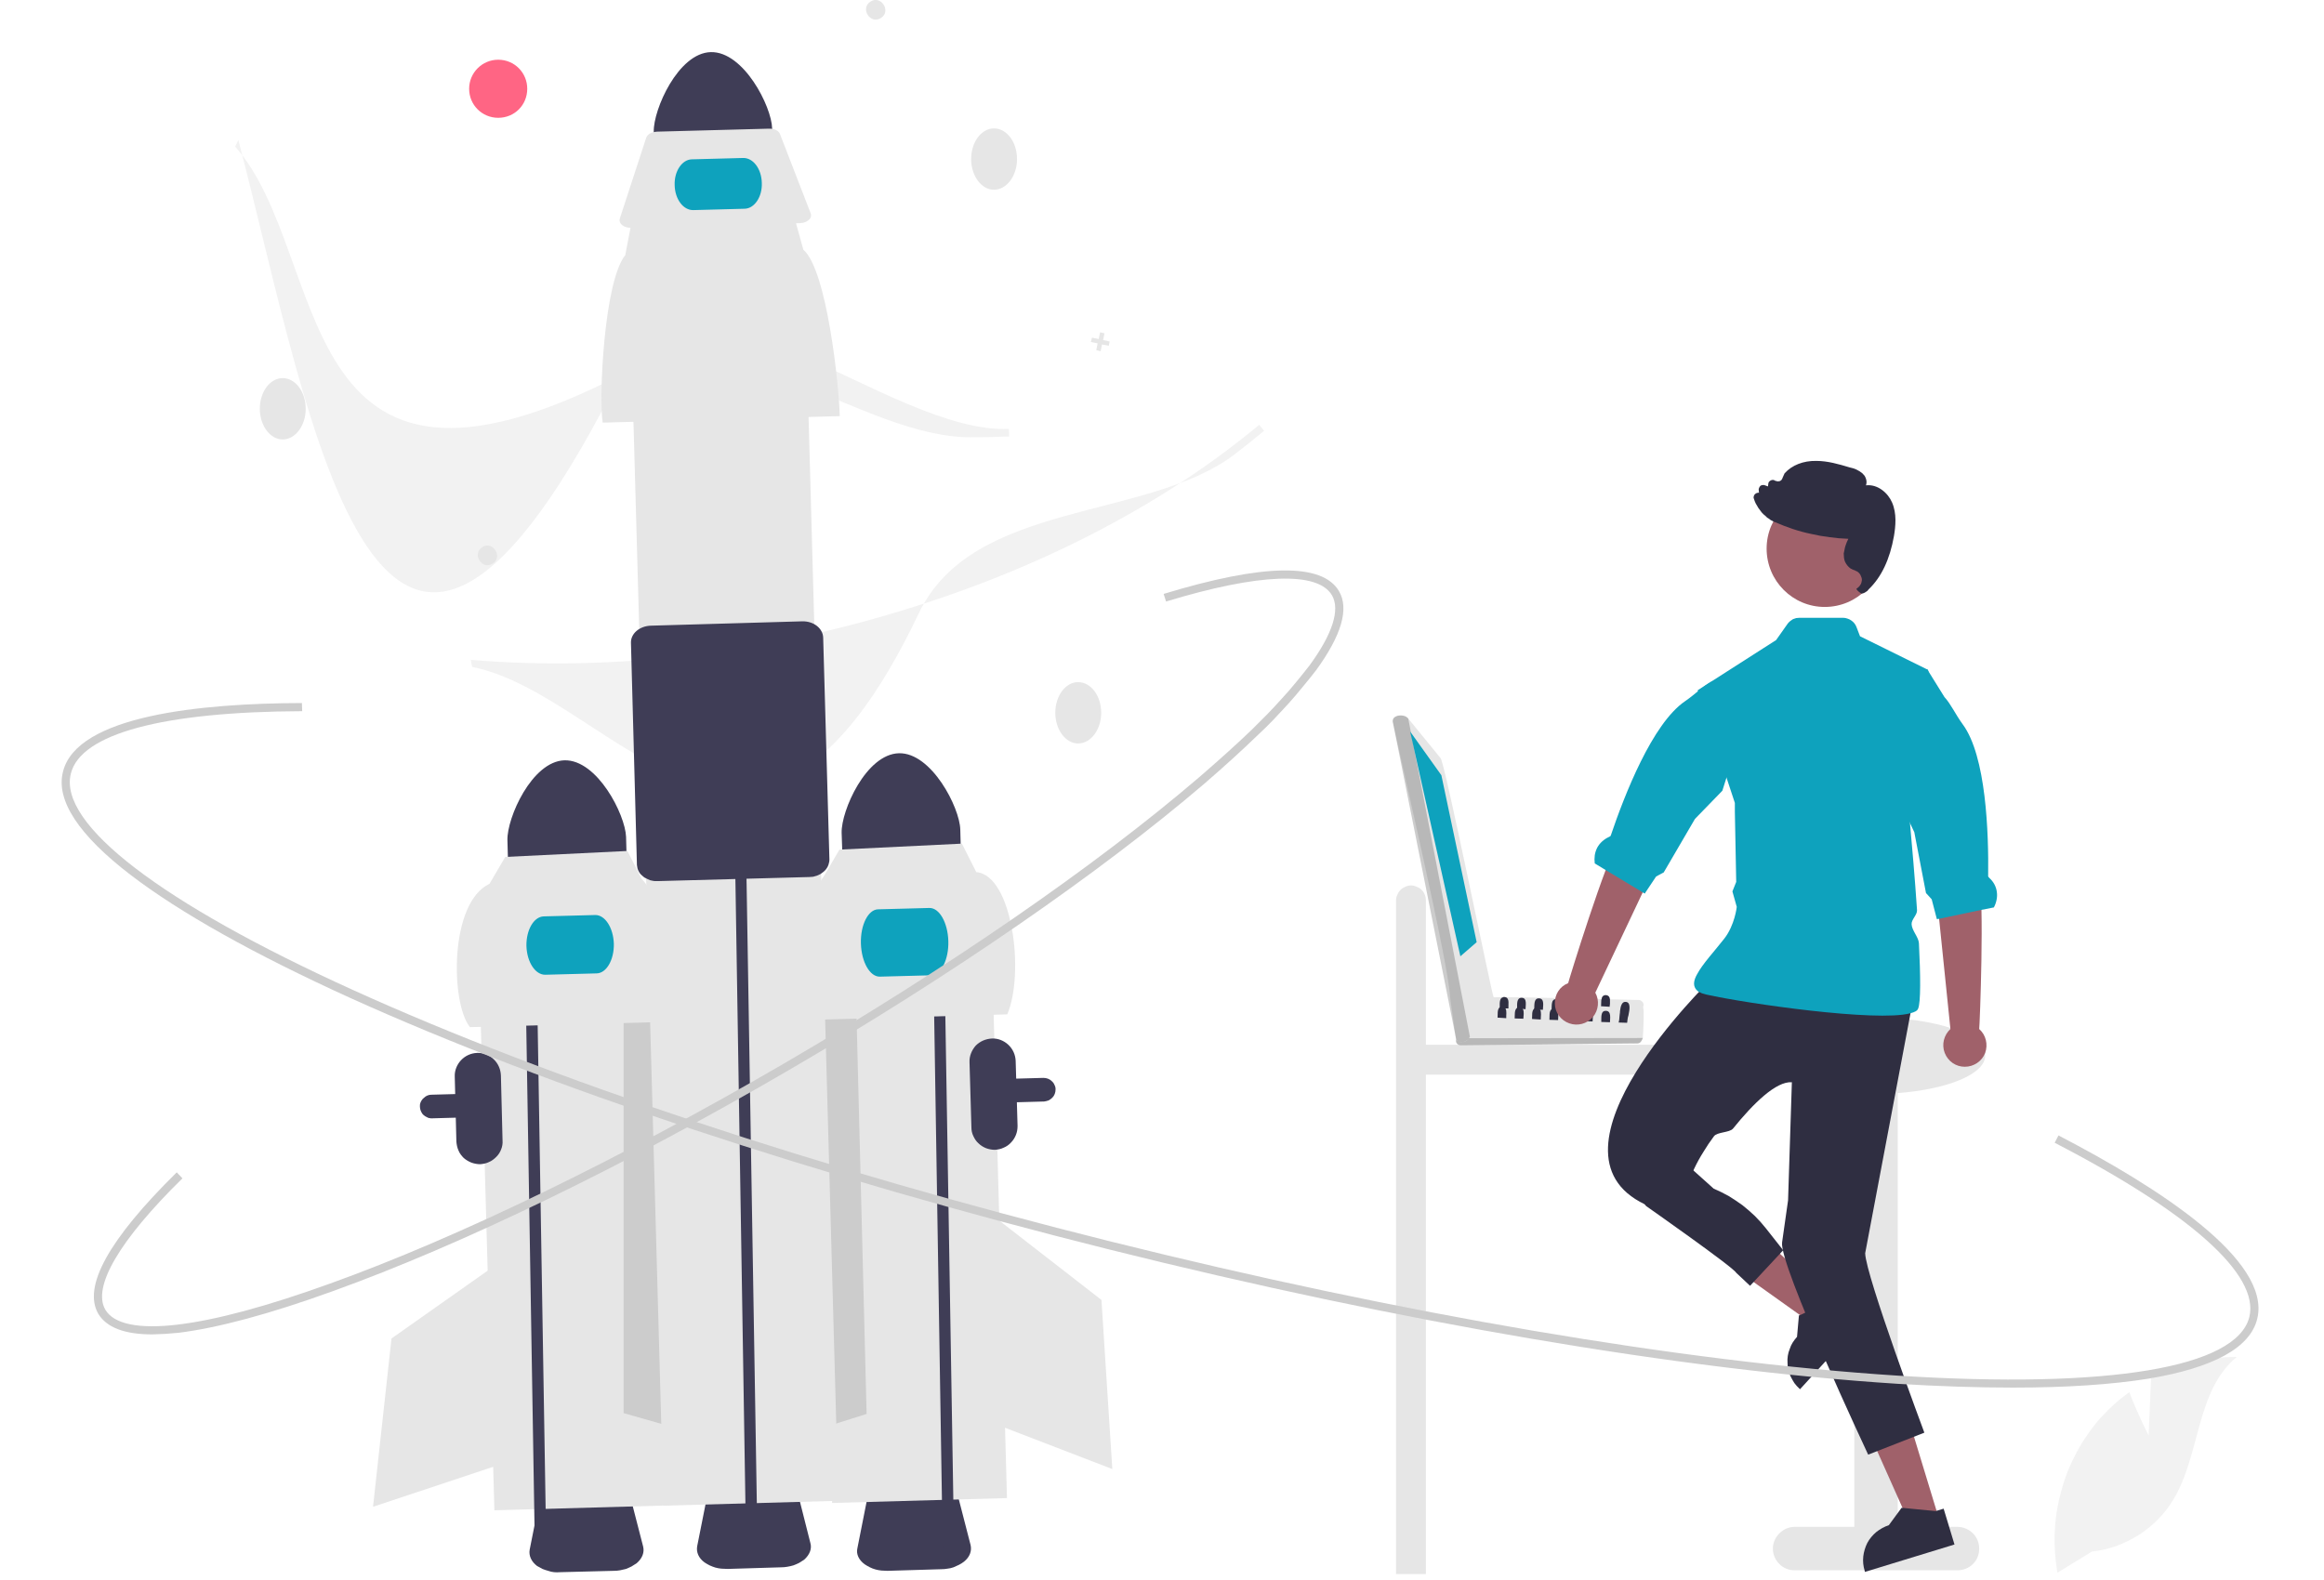
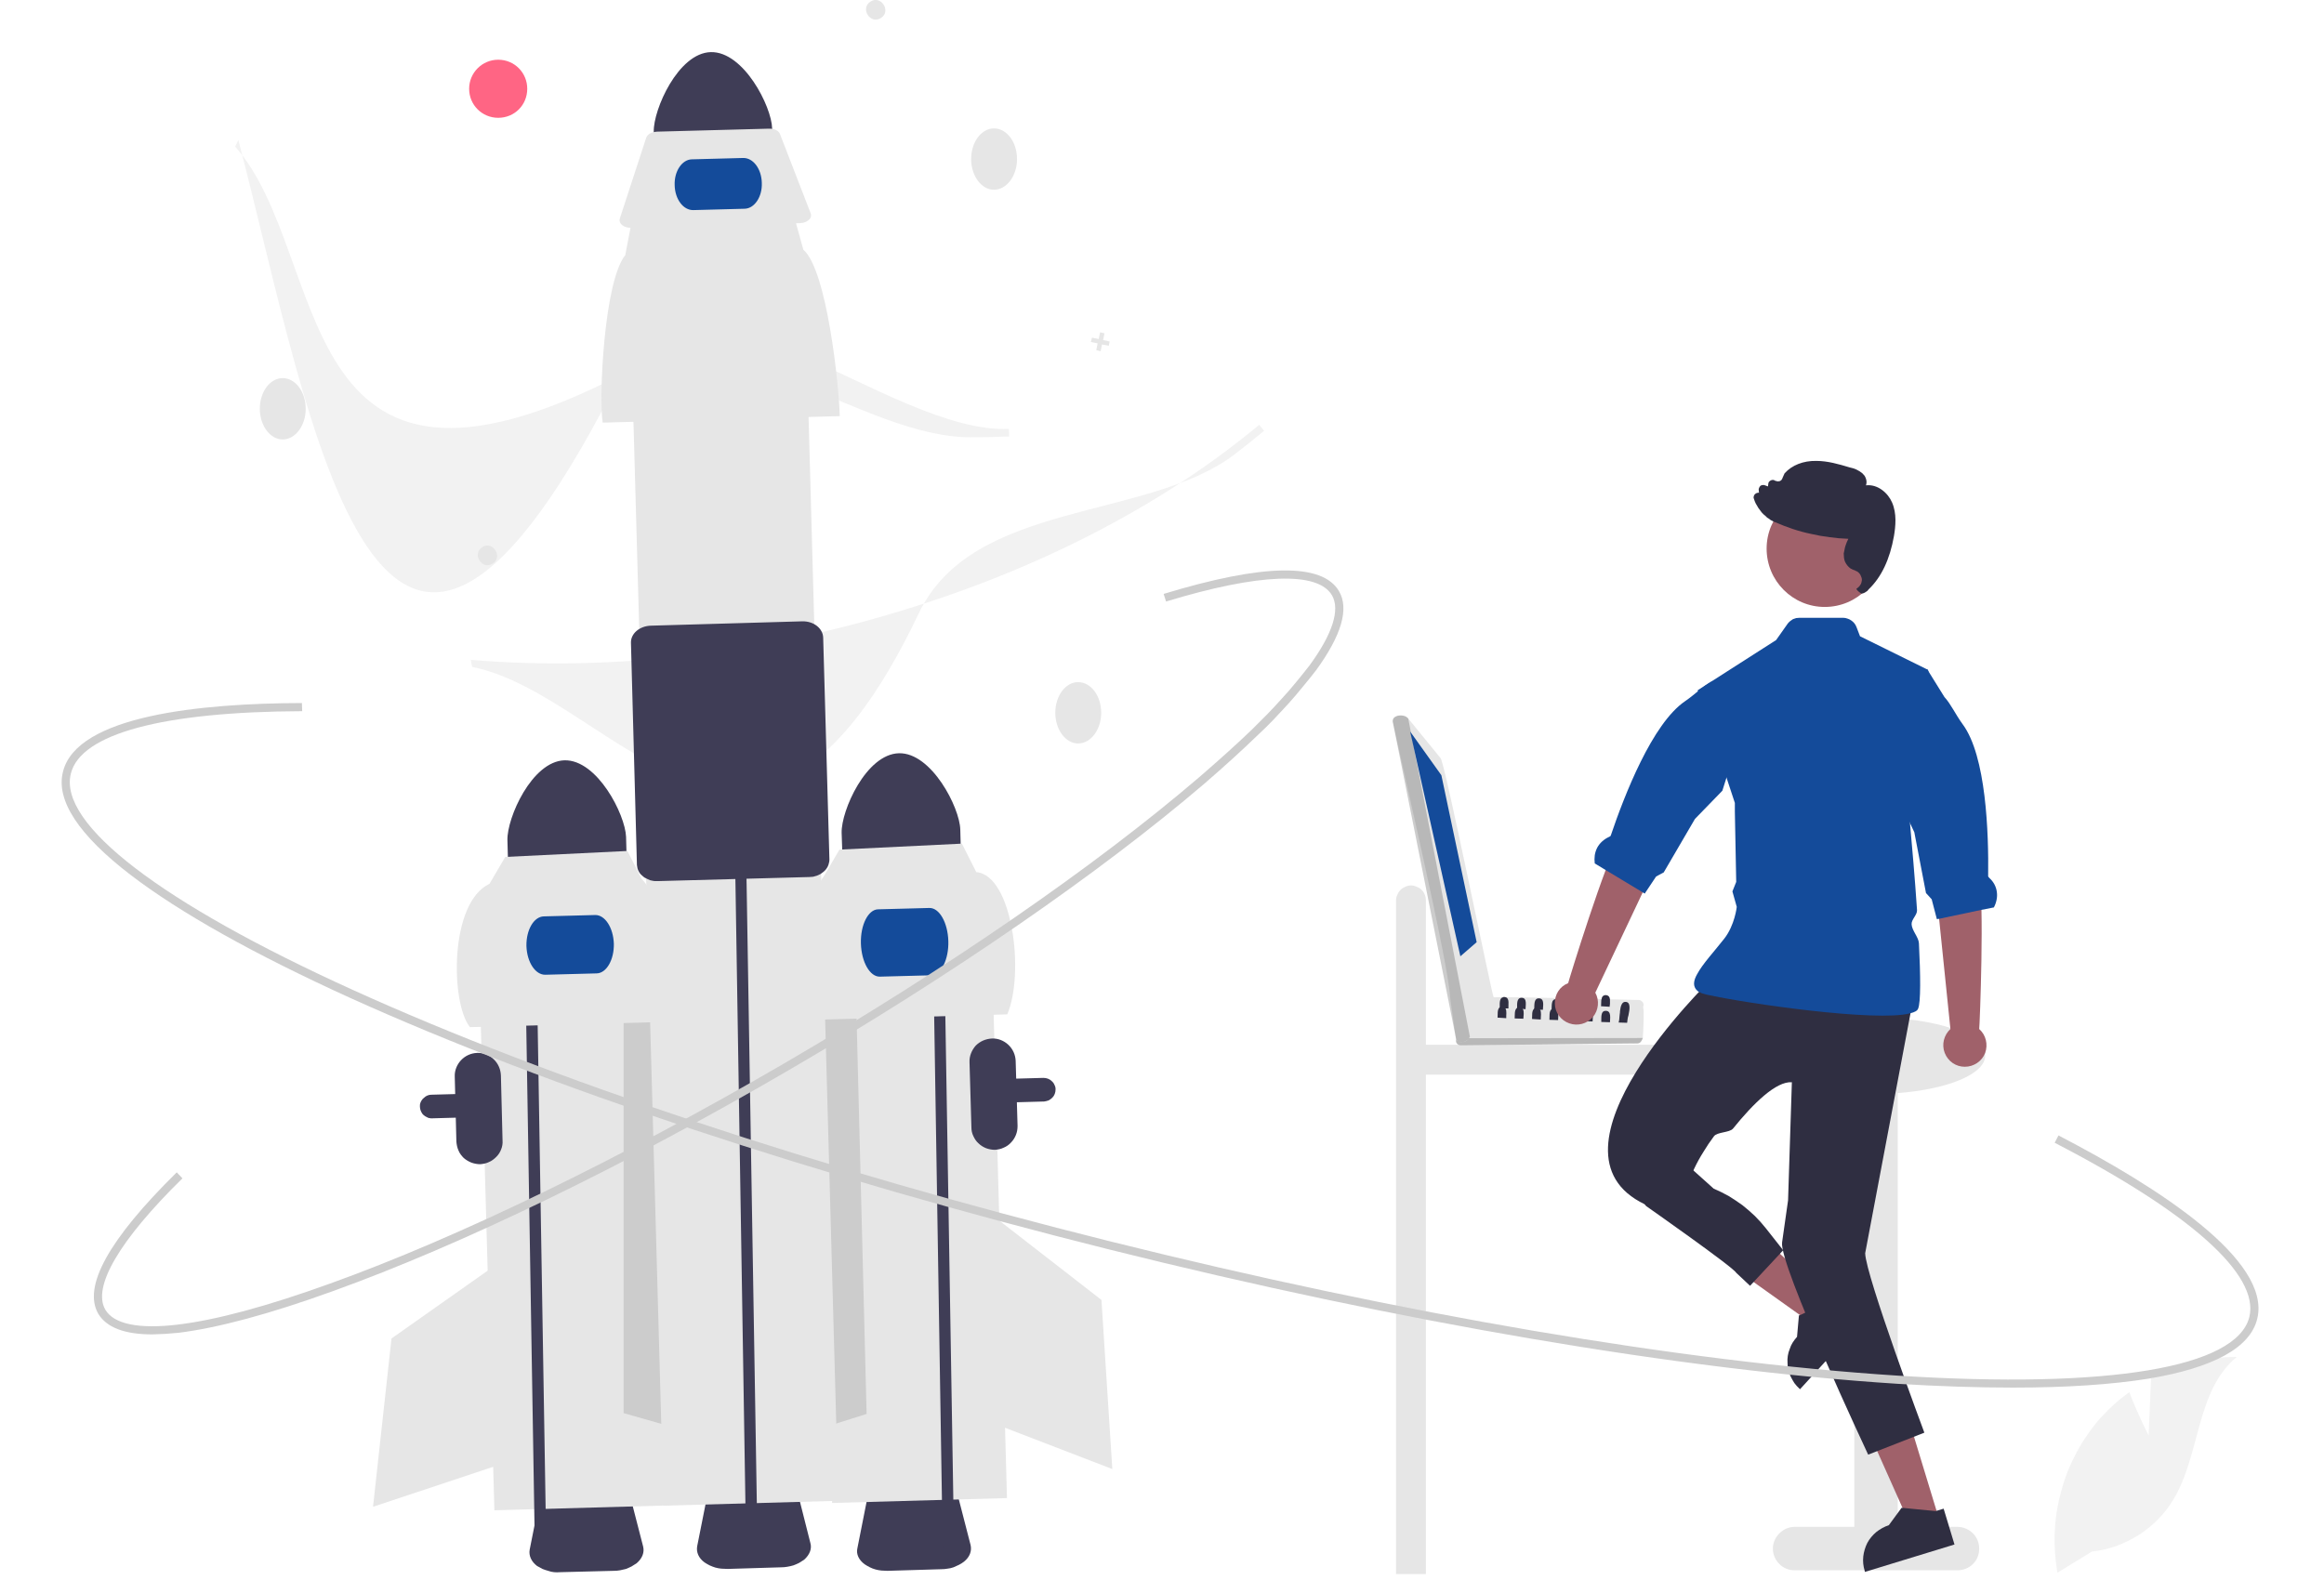
<svg xmlns="http://www.w3.org/2000/svg" version="1.2" viewBox="0 0 856 582" width="856" height="582">
  <style>
		.s0 { fill: #e6e6e6 } 
		.s1 { fill: #3f3d56 } 
		.s2 { fill: #cccccc } 
- 		.s3 { fill: #0ea2bd } 
+ 		.s3 { fill: #144B9A } 
		.s4 { fill: #f2f2f2 } 
		.s5 { fill: #ff6584 } 
		.s6 { fill: #a0616a } 
		.s7 { fill: #2f2e41 } 
		.s8 { opacity: .2;fill: #000000 } 
	</style>
  <path id="Layer" class="s0" d="m519.7 326.2q1.1 0 2.1 0.5q1.1 0.4 1.8 1.1q0.8 0.8 1.2 1.8q0.4 1 0.4 2.1v53.2h105.5c1.5 0 2.9 0.6 3.9 1.7c1.1 1 1.6 2.4 1.6 3.8c0 1.5-0.5 2.9-1.6 3.9c-1 1.1-2.4 1.6-3.9 1.6h-105.5v184h-11v-248.2q0-1.1 0.5-2.1q0.4-1 1.2-1.8q0.7-0.7 1.7-1.1q1-0.5 2.1-0.5z" />
  <path id="Layer" class="s1" d="m226.1 578.7l-19.8 0.5q-1.1 0.1-2.2 0q-1.1-0.1-2.2-0.5q-1.1-0.3-2.1-0.7q-1-0.5-2-1.1c-2.1-1.6-3.1-3.8-2.7-6l3.9-19.6c0.8-3.7 5.3-6.5 10.8-6.6l11-0.3c5.5-0.2 10.1 2.3 11.1 6l5 19.4c0.5 2.1-0.3 4.3-2.4 6.1q-0.9 0.6-1.9 1.2q-1 0.5-2 0.9q-1.1 0.3-2.2 0.5q-1.1 0.2-2.3 0.2z" />
  <path id="Layer" class="s1" d="m346.8 578.1l-19.9 0.6q-1.1 0-2.2-0.1q-1.1-0.1-2.2-0.4q-1.1-0.3-2.1-0.8q-1-0.5-1.9-1.1c-2.2-1.6-3.2-3.8-2.7-5.9l3.9-19.7c0.7-3.7 5.2-6.5 10.7-6.6l11-0.3c5.5-0.2 10.2 2.4 11.1 6l5 19.4c0.5 2.2-0.3 4.4-2.4 6.1q-0.9 0.7-1.9 1.2q-1 0.5-2 0.9q-1.1 0.4-2.2 0.5q-1.1 0.2-2.2 0.2z" />
  <path id="Layer" class="s1" d="m157.3 411.6c-0.9-0.4-1.7-1-2.1-1.9c-0.5-0.9-0.6-1.9-0.5-2.9c0.2-0.9 0.7-1.8 1.5-2.4c0.7-0.7 1.7-1.1 2.7-1.1l225.4-6.2q0.9 0 1.7 0.3q0.8 0.3 1.4 0.9q0.7 0.6 1 1.4q0.4 0.7 0.4 1.6q0 0.9-0.3 1.7q-0.3 0.8-0.9 1.4q-0.6 0.6-1.4 1q-0.8 0.3-1.6 0.4l-225.5 6.2q-0.2 0-0.5 0q-0.2-0.1-0.4-0.1q-0.3 0-0.5-0.1q-0.2-0.1-0.4-0.2z" />
  <path id="Layer" class="s0" d="m176 338.8l64.5-1.8l6 217.6l-64.4 1.8z" />
  <path id="Layer" class="s2" d="m242.1 333.1l2.7 191.8l-15.1-4.3v-153.8l12.4-33.7z" />
  <path id="Layer" class="s1" d="m230.6 308.3l0.4 14.7l-43.7 1.2l-0.4-14.7c-0.2-8.2 9-29 21-29.4c12.1-0.3 22.4 20 22.7 28.2z" />
  <path id="Layer" class="s1" d="m176.9 428.9c-1.1 0-2.2-0.2-3.3-0.6c-1-0.4-2-1-2.8-1.7c-0.8-0.8-1.5-1.7-1.9-2.7c-0.5-1.1-0.7-2.2-0.8-3.3l-0.6-24c-0.1-2.2 0.8-4.4 2.3-6c1.6-1.7 3.7-2.6 5.9-2.7c2.3-0.1 4.5 0.8 6.1 2.3c1.7 1.6 2.6 3.7 2.7 6l0.6 23.9c0.1 1.2-0.1 2.3-0.5 3.3c-0.4 1.1-1 2-1.8 2.8c-0.8 0.8-1.7 1.5-2.7 1.9c-1 0.5-2.1 0.7-3.2 0.8z" />
  <path id="Layer" class="s1" d="m193.2 339.3l-0.3-15.9l4.2-0.1l0.3 15.8l3.8 230.4l-4.2 0.1" />
  <path id="Layer" class="s0" d="m247.9 376.4l-74.8 2c-7.1-8.7-7.7-45.8 7.2-52.8l5.8-9.9l45-2.2l5.3 10.4c7.4 6.3 11.2 43.2 11.5 52.5z" />
  <path id="Layer" class="s3" d="m219.8 358.6l-18.9 0.5c-3.7 0.1-6.8-4.6-7-10.6c-0.1-5.9 2.7-10.8 6.4-10.9l18.9-0.5c3.6-0.1 6.7 4.6 6.9 10.6c0.1 5.9-2.7 10.8-6.3 10.9z" />
  <path id="Layer" class="s0" d="m183.2 465.6l-0.4 74.4l-45.4 15.1l6.8-62l39-27.5z" />
  <path id="Layer" class="s0" d="m300.5 336.1l64.4-1.8l6 217.6l-64.4 1.8z" />
  <path id="Layer" class="s2" d="m302 333.8l13.3 33.4l3.9 153.7l-14.9 4.7l-2.3-191.8z" />
  <path id="Layer" class="s0" d="m397.1 273.9c-4.6 0-8.4-5.1-8.4-11.3c0-6.3 3.8-11.3 8.4-11.3c4.7 0 8.5 5 8.5 11.3c0 6.2-3.8 11.3-8.5 11.3z" />
  <path id="Layer" class="s1" d="m353.7 305.6l0.4 14.8l-43.6 1.2l-0.5-14.8c-0.2-8.1 9-29 21.1-29.3c12-0.3 22.4 20 22.6 28.1z" />
  <path id="Layer" class="s1" d="m343.6 344.2l-0.3-15.8l4.1-0.1l0.3 15.8l3.8 230.3l-4.2 0.2" />
  <path id="Layer" class="s0" d="m371 373.7l-74.7 2.1c-1.3-7.9 0.4-44.6 7.1-52.9l5.8-9.9l45.1-2.2l5.3 10.5c13.3 1.1 17.9 37.2 11.4 52.4z" />
  <path id="Layer" class="s3" d="m343 359.3l-18.9 0.5c-3.7 0.1-6.8-5.4-7-12.2c-0.2-6.9 2.7-12.5 6.3-12.6l18.9-0.5c3.7-0.1 6.8 5.4 7 12.2c0.2 6.8-2.7 12.5-6.3 12.6z" />
  <path id="Layer" class="s0" d="m368.1 449.7l37.6 29.2l4 62.3l-44.7-17.2l3.1-74.3z" />
  <path id="Layer" class="s4" d="m357.6 161.1c-40.4 0-86.9-44.8-128-23.5c-124.4 64.5-107.3-43.5-143-83.6l1.2-2.4c27 103.3 51.5 267.7 142.4 83.2c22.7-46.2 97.4 25.3 141.4 23.2l0.1 2.8q-7 0.3-14.1 0.3z" />
  <path id="Layer" class="s4" d="m454.6 167.5c-32.3 24.4-96.4 16.7-116.2 58.5c-60.3 126.5-111.8 30.1-164.5 19.7l-0.5-2.6c52.8 4.4 109.4-2.4 163.7-19.7c49.1-15.5 92.9-38.7 126.7-66.9l1.8 2.2q-5.4 4.5-11 8.8z" />
  <path id="Layer" class="s0" d="m104.1 161.9c-4.6 0-8.4-5.1-8.4-11.3c0-6.3 3.8-11.3 8.4-11.3c4.7 0 8.5 5 8.5 11.3c0 6.2-3.8 11.3-8.5 11.3z" />
  <path id="Layer" class="s0" d="m366.1 69.9c-4.6 0-8.4-5.1-8.4-11.3c0-6.3 3.8-11.3 8.4-11.3c4.7 0 8.5 5 8.5 11.3c0 6.2-3.8 11.3-8.5 11.3z" />
  <path id="Layer" class="s0" d="m181.5 207.6c-3.9 2.6-7.8-3.5-3.9-6c3.9-2.6 7.8 3.6 3.9 6z" />
  <path id="Layer" class="s0" d="m324.5 6.6c-3.9 2.6-7.8-3.5-3.9-6c3.9-2.6 7.8 3.6 3.9 6z" />
  <path id="Layer" class="s0" d="m408.7 125.8l-0.3 1.6l-2.5-0.5l-0.5 2.5l-1.6-0.4l0.5-2.5l-2.5-0.5l0.4-1.6l2.5 0.5l0.5-2.5l1.6 0.4l-0.5 2.5l2.4 0.5z" />
  <path id="Layer" class="s5" d="m183.5 43.4c-5.9 0-10.7-4.7-10.7-10.7c0-5.9 4.8-10.7 10.7-10.7c6 0 10.7 4.8 10.7 10.7c0 6-4.7 10.7-10.7 10.7z" />
  <path id="Layer" class="s1" d="m284.4 47.3l0.4 14.8l-43.6 1.2l-0.4-14.8c-0.2-8.1 9-29 21-29.3c12.1-0.3 22.4 20 22.6 28.1z" />
  <path id="Layer" class="s1" d="m287.8 577.4l-19.8 0.6q-1.1 0-2.3-0.1q-1.1-0.1-2.2-0.4q-1-0.3-2.1-0.8q-1-0.5-1.9-1.1c-2.2-1.6-3.1-3.8-2.7-6l3.9-19.6c0.7-3.7 5.3-6.5 10.8-6.6l10.9-0.3c5.5-0.2 10.2 2.4 11.2 6l4.9 19.4c0.6 2.1-0.3 4.3-2.3 6.1q-0.9 0.6-1.9 1.2q-1 0.5-2.1 0.9q-1 0.3-2.2 0.5q-1.1 0.2-2.2 0.2z" />
  <path id="Layer" class="s0" d="m232.2 114.8l64.5-1.8l12.1 439.9l-64.4 1.8z" />
  <path id="Layer" class="s1" d="m270.9 325.9l-0.3-15.8l4.1-0.1l0.3 15.8l3.8 230.3l-4.2 0.2" />
  <path id="Layer" class="s0" d="m309.3 153.3l-87.3 2.4c-1.5-9.2 0.5-52.1 8.3-61.7l2.2-11.5l60.3-1.7l3.1 11.2c8.7 7.4 13.2 50.4 13.4 61.3z" />
  <path id="Layer" class="s0" d="m294.7 82.2l-62.2 1.7c-2.3 0.1-4.2-1.1-4.3-2.7q0-0.1 0-0.2q0 0 0-0.1q0.1-0.1 0.1-0.2q0-0.1 0-0.2l9.7-29.7c0.4-1.3 2-2.2 4-2.3l41.2-1.1c2-0.1 3.7 0.8 4.1 2l11.3 29.2c0.6 1.5-0.7 3-2.9 3.5q-0.2 0-0.3 0q-0.1 0-0.2 0q-0.2 0.1-0.3 0.1q-0.1 0-0.2 0z" />
  <path id="Layer" class="s1" d="m238.6 323.9q-0.2-0.1-0.4-0.2q-0.2-0.1-0.4-0.2q-0.2-0.1-0.4-0.2q-0.2-0.2-0.4-0.3q-0.5-0.4-0.9-0.8q-0.5-0.5-0.8-1.1q-0.3-0.5-0.5-1.2q-0.1-0.6-0.2-1.2l-2.2-81.9c-0.1-3.4 3.2-6.2 7.4-6.3l55.7-1.6c4.2-0.1 7.6 2.6 7.7 6l2.3 81.8q0 0.7-0.2 1.3q-0.1 0.6-0.4 1.2q-0.3 0.6-0.7 1.1q-0.4 0.5-0.9 0.9q-0.5 0.4-1.1 0.8q-0.7 0.3-1.3 0.6q-0.7 0.2-1.4 0.4q-0.7 0.1-1.4 0.1l-55.7 1.5q-0.5 0-1 0q-0.5 0-0.9-0.1q-0.5-0.1-1-0.2q-0.5-0.2-0.9-0.4z" />
  <path id="Layer" class="s3" d="m274.3 76.9l-18.9 0.5c-3.7 0.1-6.8-4-6.9-9.2c-0.2-5.1 2.7-9.4 6.3-9.5l18.9-0.5c3.7-0.1 6.8 4 6.9 9.2c0.2 5.1-2.7 9.4-6.3 9.5z" />
  <path id="Layer" class="s0" d="m726.7 564.9c1.5 1.5 2.3 3.5 2.3 5.6c0 2.2-0.8 4.2-2.3 5.7c-1.5 1.5-3.6 2.3-5.7 2.3h-60c-2.1 0-4.1-0.8-5.6-2.3c-1.5-1.5-2.4-3.5-2.4-5.7c0-2.1 0.9-4.1 2.4-5.6c1.5-1.5 3.5-2.4 5.6-2.4h22v-159.8c-18.7-1.3-32.8-6.9-32.8-13.8c0-7.7 18.2-14 40.5-14c22.4 0 40.5 6.3 40.5 14c0 6.8-13.8 12.4-32.2 13.8v159.8h22c2.1 0 4.2 0.9 5.7 2.4z" />
  <path id="Layer" class="s6" d="m676.8 481.4l-7.2 7.8l-33.8-24.1l10.7-11.6l30.3 27.9z" />
  <path id="Layer" class="s7" d="m658.5 499.5q0.2-1.3 0.7-2.5q0.4-1.3 1.1-2.4q0.7-1.1 1.6-2.1l0.7-7.9l0.4-0.1l1.9-0.9l9.2-4.4l0.2-0.2l1.8-2l10.2 9.4l-13.8 15l-9.5 10.4l-0.3-0.3q-1-0.9-1.8-2q-0.7-1.1-1.3-2.3q-0.6-1.2-0.9-2.4q-0.3-1.3-0.3-2.7q-0.1-1.3 0.1-2.6z" />
  <path id="Layer" class="s6" d="m714.3 559.9l-10.2 3.1l-16.9-37.9l15.1-4.6l12 39.4z" />
  <path id="Layer" class="s7" d="m686.3 573.4c0.2-1.7 0.7-3.4 1.5-5c0.8-1.5 2-2.9 3.3-4c1.4-1.1 3-2 4.6-2.5l4.7-6.4h0.3l12.3 1.2l0.3-0.1l2.6-0.8l4 13.2l-33 10.1l-0.1-0.5c-0.5-1.6-0.7-3.4-0.5-5.2z" />
  <path id="ad16ec3e-8c70-4d69-a6df-f9bf45b483f6-32" class="s7" d="m704.3 370.1l-17.3 91.6c0.2 8.3 21.8 66.1 21.8 66.1l-20.7 8.1c0 0-32.9-70.1-31.7-78.2l2.2-15.5l1.4-43.5c-5.8-0.4-14.1 7.7-21.7 17.1c-1.3 1.5-5.8 1.2-7 2.8q-2.1 2.8-3.9 5.8q-1.9 3-3.4 6.2q-1.6 3.2-2.9 6.4q-1.4 3.3-2.4 6.7h-12.8c-41.2-19.5 24.1-82.6 24.1-82.6z" />
  <path id="Layer" class="s3" d="m625.1 358.9c2-3.8 6.5-8.6 10-13.1c3.9-5 4.6-11.7 4.6-11.7l-1.6-5.7l1.4-3.5l-0.5-25.9v-3.2l-13.6-41.2l-0.1-0.3l28.9-18.5l4.3-6.1q0.4-0.5 0.9-0.9q0.5-0.4 1-0.7q0.6-0.2 1.2-0.4q0.6-0.1 1.2-0.1h16.1q0.8 0 1.6 0.3q0.7 0.2 1.4 0.7q0.6 0.4 1.1 1q0.5 0.6 0.8 1.4l1.3 3.4l24.5 12.1l0.4 0.2l0.3 0.6l-7.5 47.8c0 0 0.3 3.1 0.7 8.1c0.7 7.8 1.8 20.1 2.6 32.1c0.1 1.8-2.1 3.4-2 5.2c0.1 2.3 2.6 4.8 2.7 7c0.6 11.9 0.7 21.8-0.3 24.1c-0.3 0.8-1.3 1.3-2.9 1.7c-12.4 3.3-60.4-3.6-75.1-6.9q-0.4-0.1-0.7-0.2q-0.4-0.1-0.7-0.2q-0.4-0.1-0.7-0.3q-0.3-0.1-0.6-0.3q-0.2-0.1-0.4-0.2q-0.2-0.2-0.3-0.3q-0.2-0.2-0.3-0.3q-0.2-0.2-0.3-0.4c-0.9-1.4-0.6-3.2 0.6-5.3z" />
  <path id="ef5568b9-6037-4ec0-9cfc-fa22633e4b80-33" class="s7" d="m621.5 429.2l9.7 8.7q2.8 1.2 5.5 2.7q2.6 1.6 5.1 3.4q2.4 1.9 4.6 4q2.2 2.2 4.1 4.6l6.3 8l-12.2 13.1l-5.1-4.8c-1.1-2.1-33.2-24.6-33.2-24.6l-3.5-4.4z" />
  <path id="Layer" class="s6" d="m718.4 379.1l-5.8-56.5l-1.6-23.3l16.4-3c0 0-0.7 16.7 1.5 26.1c2.1 9.2 0.3 55.5 0.1 56.7c2.5 2.2 3.3 5.7 2.2 8.8c-1.2 3.1-4.2 5.1-7.5 5.1c-3.3 0-6.2-2-7.4-5.1c-1.2-3.1-0.3-6.6 2.1-8.8z" />
  <path id="Layer" class="s3" d="m709.6 246.5l0.4 0.2l0.3 0.6l5.9 9.5q0 0 0 0c2.4 2.6 4 6.3 6.7 10c8.7 11.7 9.6 40.2 9.4 55.8c-0.1 0.3 0.2 0.6 0.5 0.9q1.1 1 1.8 2.3q0.7 1.3 0.9 2.8q0.2 1.5-0.1 2.9q-0.3 1.5-1 2.8l-4.6 0.9l-15.6 3.3l-0.8 0.1l-1.9-7.3l-2.1-2.3l-4.3-22.4l-1.6-3.4l-4.6-9.8z" />
  <path id="af7fa85c-211d-4c02-a612-cf38cfa53f1c" class="s6" d="m672.1 223.6c-11.8 0-21.4-9.6-21.4-21.5c0-11.8 9.6-21.4 21.4-21.4c11.9 0 21.5 9.6 21.5 21.4c0 11.9-9.6 21.5-21.5 21.5z" />
  <path id="Layer" class="s7" d="m688.3 217.1q-0.2 0.3-0.5 0.6q-0.3 0.2-0.6 0.4q-0.4 0.2-0.7 0.4q-0.4 0.1-0.8 0.2c-0.2 0-2.4-1.6-1.8-1.9c0.5-0.3 1-0.8 1.3-1.3c0.4-0.5 0.5-1.2 0.6-1.8c0-0.6-0.2-1.2-0.5-1.8c-0.3-0.6-0.7-1-1.3-1.4q-0.1 0-0.3-0.1q-0.1-0.1-0.2-0.1q-0.2-0.1-0.3-0.2q-0.2 0-0.3-0.1q-0.2 0-0.3-0.1q-0.2-0.1-0.3-0.1q-0.2-0.1-0.3-0.2q-0.2-0.1-0.3-0.1q-0.7-0.5-1.2-1.1q-0.5-0.6-0.9-1.4q-0.3-0.7-0.4-1.5q-0.1-0.8-0.1-1.6q0.1-0.7 0.3-1.4q0.1-0.7 0.3-1.3q0.3-0.7 0.5-1.4q0.3-0.6 0.6-1.3q-3.5-0.1-6.9-0.6q-3.4-0.4-6.8-1.2q-3.4-0.7-6.7-1.8q-3.3-1.1-6.5-2.5q-0.4-0.1-0.7-0.3q-0.4-0.2-0.8-0.4q-0.4-0.2-0.7-0.5q-0.4-0.2-0.8-0.5q-0.3-0.3-0.6-0.6q-0.8-0.6-1.4-1.3q-0.6-0.8-1.2-1.6q-0.5-0.8-1-1.7q-0.4-0.8-0.7-1.8q-0.1-0.2-0.1-0.5q0-0.2 0.1-0.5q0.1-0.2 0.2-0.4q0.2-0.3 0.4-0.4q0.1-0.1 0.3-0.2q0.2-0.1 0.3-0.1q0.2 0 0.4-0.1q0.2 0 0.3 0.1l-0.1-1q-0.1-0.4 0.1-0.8q0.2-0.5 0.5-0.8q0.4-0.3 0.8-0.3q0.5-0.1 0.9 0.1l1.1 0.4l0.1-0.8q0-0.4 0.2-0.8q0.3-0.4 0.7-0.6q0.4-0.2 0.8-0.2q0.5 0 0.8 0.3q0.2 0.1 0.4 0.1q0.2 0.1 0.4 0.1q0.2 0.1 0.4 0q0.2 0 0.4 0q0.2-0.1 0.4-0.2q0.1-0.1 0.3-0.2q0.1-0.2 0.2-0.3q0.2-0.2 0.2-0.4l0.8-1.8l0.1-0.1c2.6-2.9 6.8-4.6 11.6-4.5c4.2 0 8.3 1.2 12.3 2.4q0.6 0.1 1.2 0.3q0.7 0.2 1.3 0.5q0.5 0.3 1.1 0.6q0.6 0.4 1.1 0.8q0.4 0.4 0.8 0.9q0.3 0.5 0.5 1.1q0.2 0.6 0.2 1.2q0 0.6-0.2 1.2c4.3-0.5 8.1 2.8 9.6 6.3c1.8 4.1 1.3 8.8 0.7 12.4c-1.5 8.5-4.6 15.1-9.3 19.6z" />
  <path id="Layer" class="s4" d="m791.4 528.8l0.9-21q3.7-1.9 7.5-3.4q3.8-1.5 7.8-2.5q4-1 8.1-1.5q4.1-0.5 8.2-0.5c-15.2 12.4-13.3 36.2-23.6 52.9q-2.4 3.9-5.6 7.1q-3.3 3.3-7.1 5.7q-3.9 2.4-8.2 4q-4.3 1.5-8.9 2l-12.7 7.8c-0.8-4.9-1.2-9.8-1-14.7c0.2-4.9 0.9-9.8 2.2-14.5c1.2-4.8 2.9-9.4 5.2-13.8c2.2-4.4 4.9-8.5 8-12.3q1.3-1.6 2.8-3.1q1.4-1.5 2.9-2.9q1.5-1.4 3.1-2.7q1.6-1.3 3.3-2.5c3 8 7.1 15.9 7.1 15.9z" />
  <path id="Layer" class="s1" d="m366.5 423.6c-1.1 0-2.2-0.2-3.3-0.6c-1-0.4-2-1-2.8-1.8c-0.8-0.7-1.4-1.6-1.9-2.7c-0.5-1-0.7-2.1-0.7-3.2l-0.7-24c-0.1-2.2 0.8-4.4 2.3-6.1c1.6-1.6 3.7-2.5 6-2.6c2.2-0.1 4.4 0.8 6 2.3c1.7 1.6 2.6 3.7 2.7 5.9l0.7 24c0 1.2-0.2 2.3-0.6 3.3c-0.4 1-1 2-1.8 2.8c-0.7 0.8-1.7 1.5-2.7 1.9c-1 0.5-2.1 0.7-3.2 0.8z" />
  <path id="Layer" class="s2" d="m741.4 511.2q-19.4 0-42.5-1.4c-79.6-5.1-182.7-22.6-290.4-49.5c-107.6-26.9-206.9-59.8-279.6-92.7c-35.4-16.1-62.5-31.3-80.7-45.2c-19.2-14.7-27.7-27.6-25-38.1c5.1-20.7 50.7-25.2 88-25.3l0.1 3c-51.3 0.2-81.6 8.3-85.2 23c-4.7 18.6 33.3 47.7 104.1 79.8c72.5 32.9 171.6 65.8 279 92.6c107.5 26.8 210.4 44.3 289.9 49.4c77.6 4.9 124.7-2.9 129.4-21.6c3.8-15.5-21.6-38.3-71.7-64.2l1.4-2.7c36.4 18.9 78.6 45.9 73.2 67.6c-2.6 10.6-16.1 18-40 22c-13.7 2.2-30.4 3.3-50 3.3z" />
  <path id="Layer" class="s2" d="m56.1 491.6c-10.3 0-16.9-2.6-19.9-7.6c-5.8-10 3.9-27.5 28.9-52.1l2.1 2.2c-23.2 22.8-33.3 40-28.4 48.4c3.1 5.3 12.3 7.2 26.6 5.5c14.3-1.7 33.1-6.8 56.1-15.1c47.3-17 106.6-45.8 167.1-81c60.4-35.2 114.7-72.7 152.9-105.4c7.3-6.3 14-12.3 19.8-17.9q2.8-2.8 5.6-5.6q2.7-2.8 5.3-5.7q2.7-2.9 5.2-6q2.5-3 4.9-6.1c8.5-11.6 11.4-20.6 8.3-25.9c-5.2-8.9-26.9-8.1-61.1 2.3l-0.9-2.8c36.8-11.2 58.5-11.5 64.6-1c3.8 6.5 0.9 16.3-8.5 29.2q-2.4 3.1-5 6.2q-2.5 3.1-5.2 6.1q-2.7 2.9-5.4 5.8q-2.8 2.9-5.7 5.6c-5.9 5.7-12.6 11.8-19.9 18.1c-38.4 32.8-92.8 70.4-153.4 105.7c-60.6 35.3-120.1 64.1-167.6 81.2c-23.2 8.4-42.2 13.5-56.7 15.3q-1.2 0.1-2.4 0.2q-1.2 0.1-2.5 0.2q-1.2 0.1-2.4 0.1q-1.2 0.1-2.4 0.1z" />
  <path id="Layer" class="s0" d="m604.4 368.6q0.4 0.3 0.7 0.6q0.2 0.4 0.3 0.9q0 0.4-0.2 0.8c0.5 1.5 0 9.9-0.1 11.5l-0.4 1q-0.1 0.2-0.3 0.4q-0.1 0.2-0.4 0.3q-0.2 0.1-0.4 0.2q-0.3 0.1-0.5 0.1c-0.8-0.2-65 1-65.7 0.6q-0.4-0.2-0.7-0.5q-0.3-0.4-0.4-0.8q-0.1-0.4 0.1-0.9q0.1-0.4 0.4-0.7c0.3-0.1 12.7-16 13-14.7c6.6-0.3 46.4 0.9 53.8 1q0.5 0 0.8 0.2z" />
  <path id="Layer" class="s8" d="m605.1 382.4c-0.4 0.9-0.8 2-2 2l-65 0.7q-0.5 0-0.9-0.2q-0.4-0.2-0.7-0.6q-0.2-0.4-0.2-0.9q0-0.5 0.2-0.9z" />
  <path id="Layer" class="s0" d="m541.4 381.9q-0.2 0.4-0.5 0.8q-0.3 0.3-0.6 0.6q-0.4 0.3-0.9 0.5q-0.4 0.1-0.9 0.2q-0.3 0.1-0.7 0q-0.4-0.1-0.7-0.3q-0.4-0.2-0.6-0.5q-0.2-0.4-0.3-0.8l-2.1-15.1c-0.4-11.8-18.3-88-21.1-101.4c-0.3-2.2 3.2-2.8 4.7-2l1 0.8l11.9 14.6c1.4 0.7 18.8 86.7 19.5 87.9c0.8 0.3-8.5 14.2-8.7 14.7z" />
  <path id="Layer" class="s8" d="m518.7 264.7l22.7 117.2c-0.7 1.9-4.3 3.3-5.1 0.7c0 0-23.3-116.6-23.3-116.7c-0.3-2.8 4.4-2.9 5.7-1.2z" />
  <path id="Layer" class="s3" d="m519.4 269.5l11.5 16.1l13 61.5l-6 5.2l-18.5-82.8z" />
  <path id="Layer" class="s7" d="m596.4 375.7q0-0.5 0.1-1.1q0.1-0.5 0.1-1q0.1-0.5 0.1-1.1c0.2-1.8 0.7-3.5 2-3.4c2 0 1.6 2.7 1.1 5q-0.1 0.3-0.2 0.7q0 0.3-0.1 0.6q-0.1 0.4-0.1 0.7q0 0.4-0.1 0.7l-3.1-0.1q0.1-0.5 0.2-1z" />
  <path id="Layer" class="s7" d="m577.9 372.1c0-0.5 0-1.2 0-1.8c0.1-1.1 0.5-2 1.7-2q0.1 0 0.2 0q0.1 0.1 0.2 0.1q0 0 0.1 0q0.1 0 0.2 0.1c1.3 0.6 0.7 2.9 0.7 4h-1l-2.1-0.1q0-0.1 0-0.3z" />
  <path id="Layer" class="s7" d="m571.5 371.8c0.1-1.4-0.2-3.8 1.7-3.7c2.1 0 1.5 2.9 1.5 4.2h-1.1l-2.1-0.1q0-0.2 0-0.4z" />
  <path id="Layer" class="s7" d="m565.1 371.6c0.1-1.4-0.2-3.9 1.8-3.8c2.1 0.1 1.4 2.9 1.4 4.2h-1l-2.2-0.1q0-0.1 0-0.3z" />
  <path id="Layer" class="s7" d="m558.8 371.3c0-1.4-0.2-3.8 1.7-3.7c2.1 0 1.4 2.9 1.4 4.2l-1-0.1h-2.2q0.1-0.2 0.1-0.4z" />
  <path id="Layer" class="s7" d="m552.4 371.1c0-1.3-0.2-3.4 1.2-3.7q0.1 0 0.1-0.1q0.1 0 0.2 0q0 0 0.1 0q0.1 0 0.1 0q0.1 0 0.2 0q0 0 0.1 0q0 0 0.1 0.1q0 0 0.1 0c1.5 0.4 0.9 2.9 1 4.1h-1.1l-2.1-0.1q0-0.2 0-0.3z" />
  <path id="Layer" class="s7" d="m589.8 368.5q0 0 0-0.1q0 0 0-0.1q0.1 0 0.1-0.1q0-0.1 0-0.1c0.1-0.9 0.6-1.5 1.6-1.5c1 0.1 1.4 0.7 1.5 1.6q0 0.2 0 0.5q0 0.3 0 0.6q0 0.3 0 0.6q0 0.3-0.1 0.6q0 0.2 0 0.4l-3.2-0.2c0.1-0.5 0-1.4 0.1-2.2z" />
  <path id="Layer" class="s7" d="m583.5 367.9c0.1-0.9 0.6-1.6 1.6-1.5c1.1 0 1.4 0.7 1.5 1.6q0 0.3 0 0.7q0 0.3 0 0.6q0 0.3 0 0.6q0 0.4-0.1 0.7l-3.1-0.1c0-0.7-0.1-1.7 0.1-2.6z" />
  <path id="Layer" class="s7" d="m577.1 367.8c0.1-1 0.5-1.7 1.6-1.7c1.1 0.1 1.5 0.8 1.5 1.8q0.1 0 0.1 0.1q0 0.1 0 0.2q0 0 0 0.1q0 0.1 0 0.2c0 0.7-0.1 1.4-0.1 1.8h-2.3l-0.9-0.1c0-0.6 0-1.6 0.1-2.4z" />
  <path id="Layer" class="s7" d="m591.5 372.4c2.1 0 1.5 2.9 1.5 4.2l-3.2-0.1c0.1-1.3-0.4-4.2 1.7-4.1z" />
  <path id="Layer" class="s7" d="m585.2 372.1c2.1 0.1 1.4 2.9 1.4 4.2l-3.2-0.1c0.1-1.3-0.3-4.2 1.8-4.1z" />
  <path id="Layer" class="s7" d="m577.9 372.1q0.1-0.1 0.2-0.1q0.1-0.1 0.2-0.1q0.1 0 0.3 0q0.1 0 0.2 0q0.2 0 0.4 0q0.1 0 0.3 0.1q0.2 0.1 0.3 0.2q0.1 0.1 0.2 0.3c0.6 0.9 0.2 2.6 0.2 3.6l-3.2-0.1c0.1-1.1-0.1-3.2 0.9-3.9z" />
  <path id="Layer" class="s7" d="m571.5 371.8q0.1 0 0.2-0.1q0.1 0 0.3-0.1q0.1 0 0.2 0q0.1 0 0.2 0q0.2 0 0.4 0q0.2 0.1 0.3 0.2q0.2 0 0.3 0.2q0.2 0.1 0.2 0.3c0.6 0.9 0.3 2.6 0.3 3.5l-3.2-0.1c0.1-1.1-0.2-3.2 0.8-3.9z" />
  <path id="Layer" class="s7" d="m565.1 371.6q0.1-0.1 0.3-0.1q0.1-0.1 0.2-0.1q0.1 0 0.2 0q0.1-0.1 0.3 0q0.1 0 0.3 0q0.2 0 0.4 0.1q0.1 0.1 0.2 0.2q0.2 0.1 0.3 0.3c0.5 0.9 0.2 2.6 0.2 3.6l-3.2-0.2c0.1-1-0.2-3.1 0.8-3.8z" />
  <path id="Layer" class="s7" d="m558.8 371.3q0.1 0 0.2-0.1q0.1 0 0.2-0.1q0.1 0 0.3 0q0.1 0 0.2 0q0.2 0 0.4 0q0.1 0.1 0.3 0.2q0.2 0 0.3 0.2q0.1 0.1 0.2 0.2c0.6 1 0.2 2.7 0.2 3.6l-3.2-0.1c0.1-1.1-0.2-3.2 0.9-3.9z" />
  <path id="Layer" class="s7" d="m552.4 371.1q0.1-0.1 0.2-0.1q0.1-0.1 0.2-0.1q0.2 0 0.3-0.1q0.1 0 0.2 0.1q0.2-0.1 0.4 0q0.2 0 0.3 0.1q0.2 0.1 0.3 0.2q0.1 0.1 0.2 0.3c0.6 0.9 0.2 2.6 0.3 3.6l-3.2-0.2c0.1-1-0.2-3.1 0.8-3.8z" />
  <path id="Layer" class="s6" d="m586.7 374.7c-2.2 2.5-5.6 3.4-8.7 2.3c-3.1-1.1-5.3-4-5.3-7.3c-0.1-3.3 1.8-6.3 4.9-7.5c0.3-1.3 13.9-45.5 19-53.5c5.1-8.2 10.1-24.1 10.1-24.1l14.4 8.2l-9.2 21.5l-24.3 51.4c1.6 2.9 1.2 6.5-0.9 9z" />
  <path id="Layer" class="s3" d="m587.4 315.1q0.2-1.4 0.9-2.8q0.7-1.3 1.8-2.3q1.1-1 2.4-1.6c0.4-0.2 0.7-0.3 0.8-0.6c5-14.8 15.3-41.3 27.4-49.5c3.8-2.6 6.6-5.6 9.7-7.2v-0.1l17.5-2.6l-13.5 42.9l-10.1 10.4l-11.5 19.7l-2.8 1.5l-4.2 6.3l-18.4-11.1q-0.2-1.5 0-3z" />
</svg>
